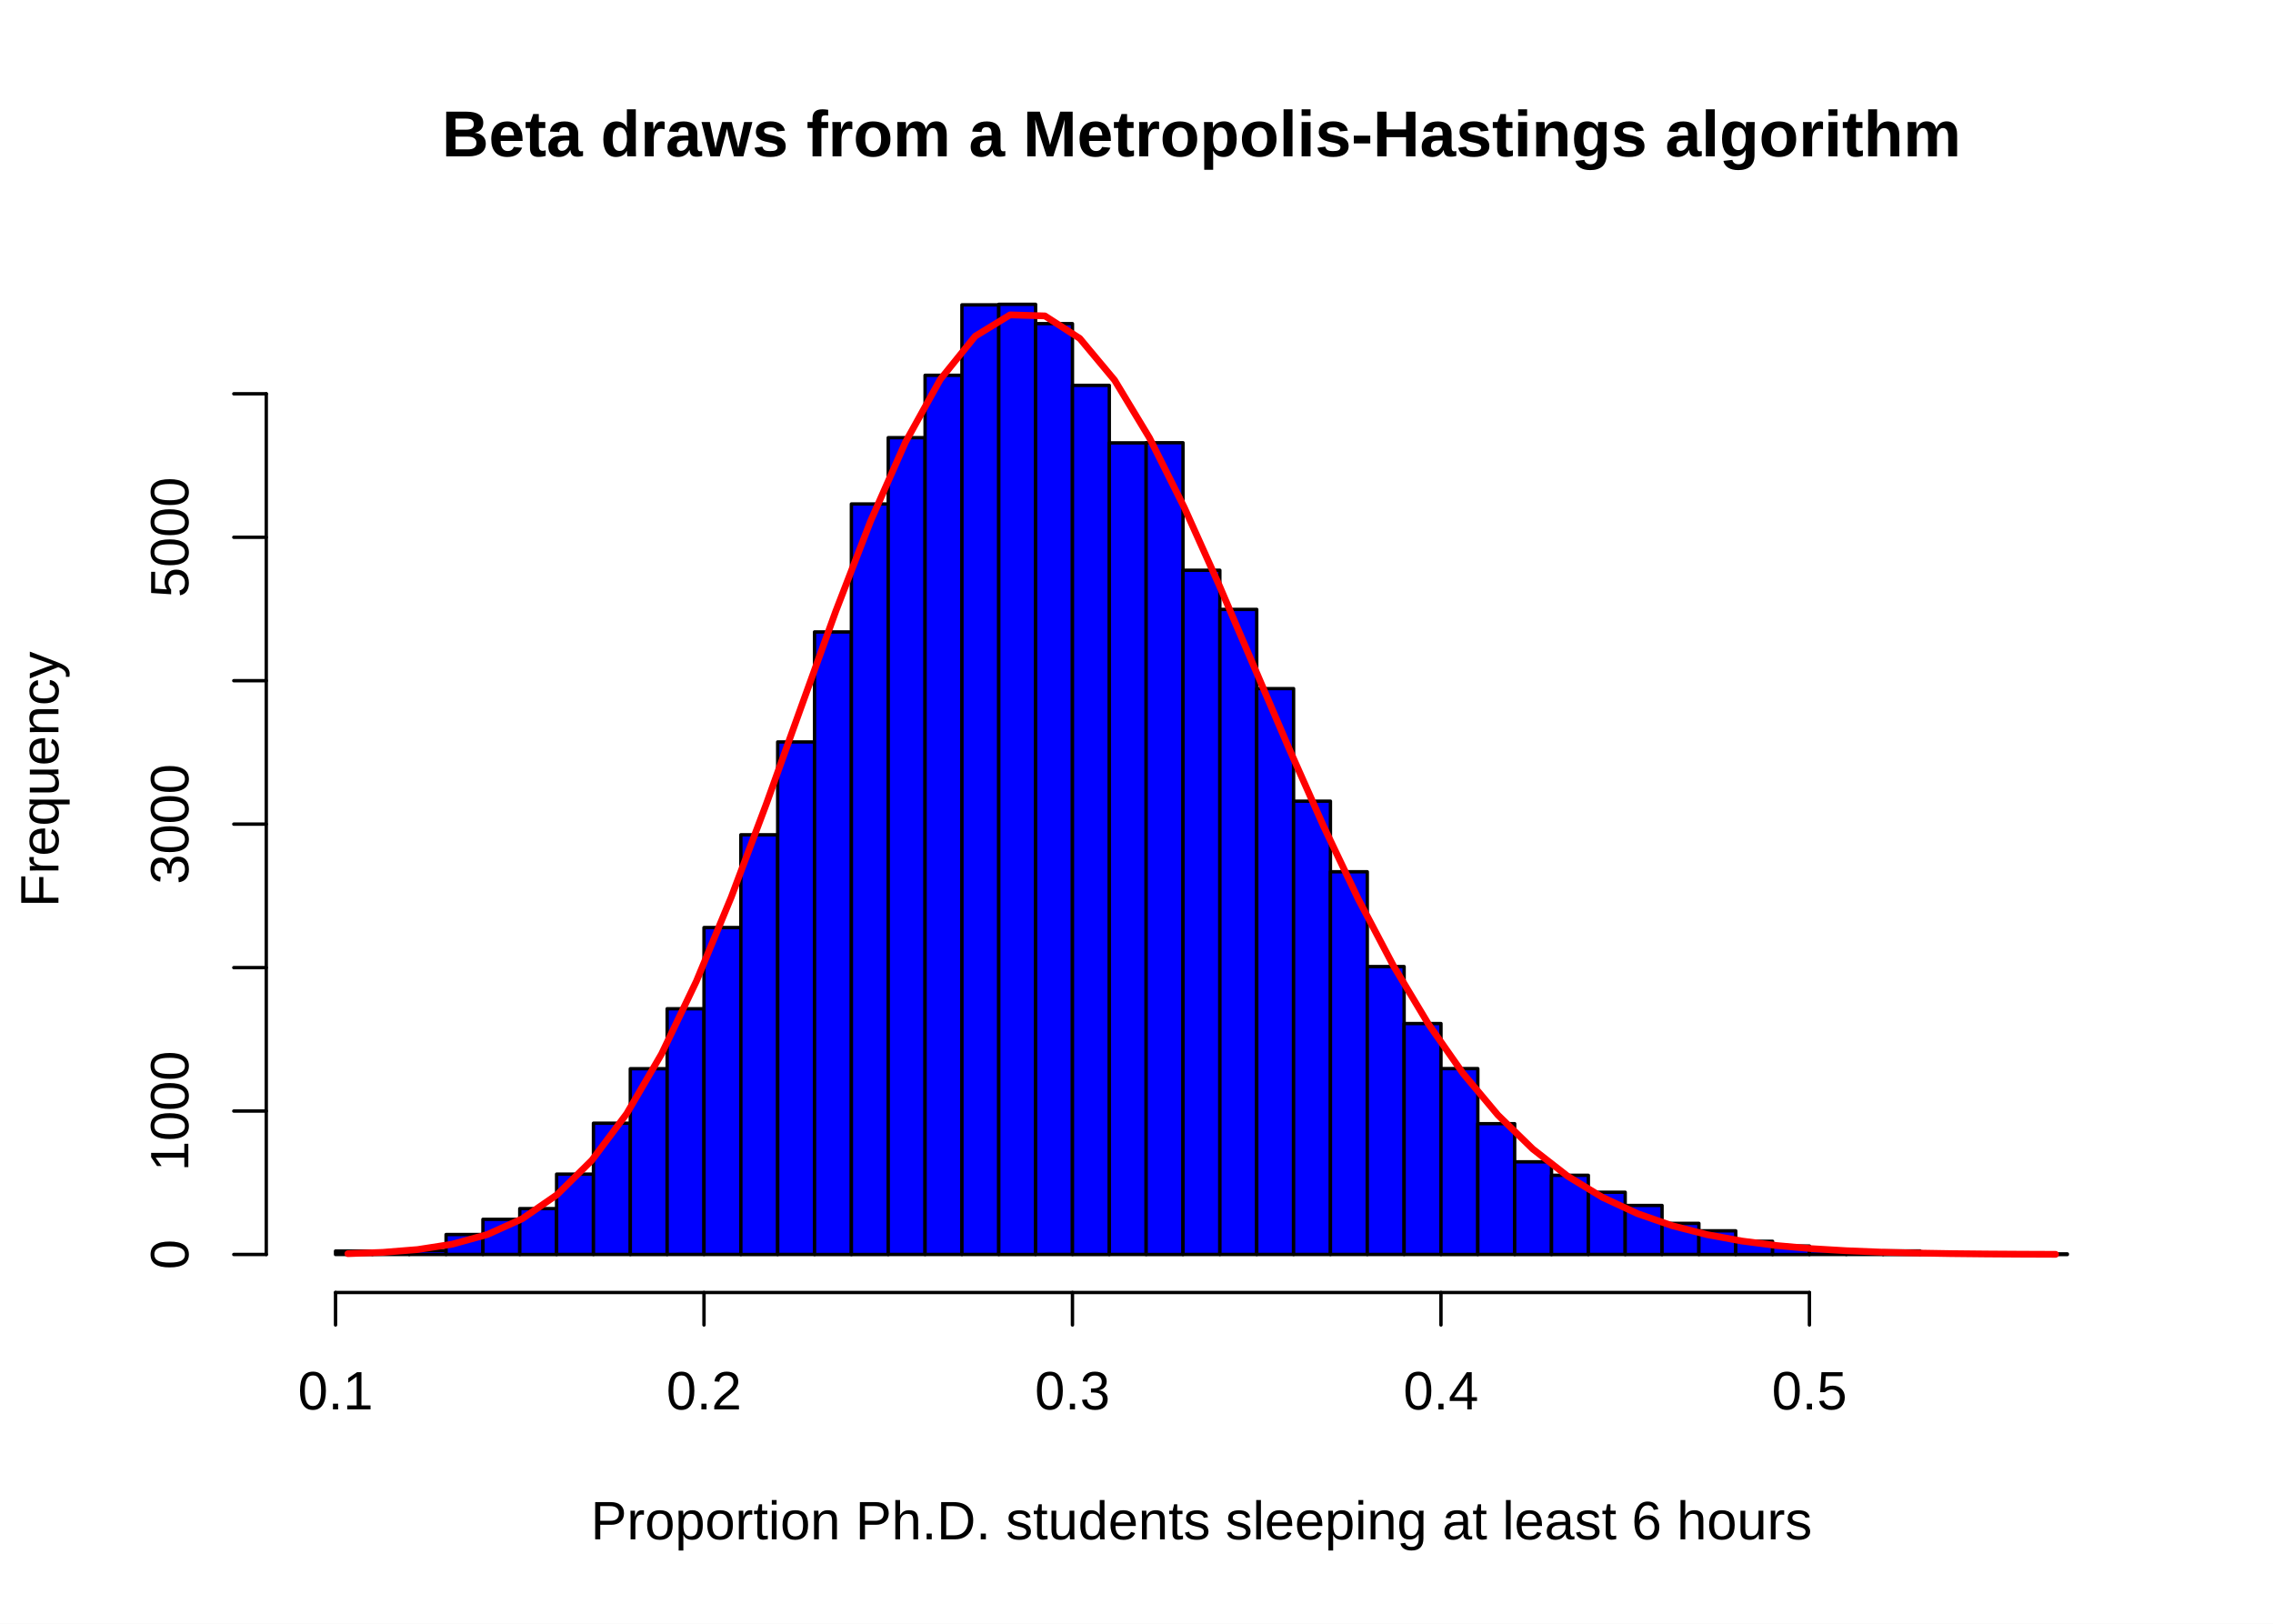
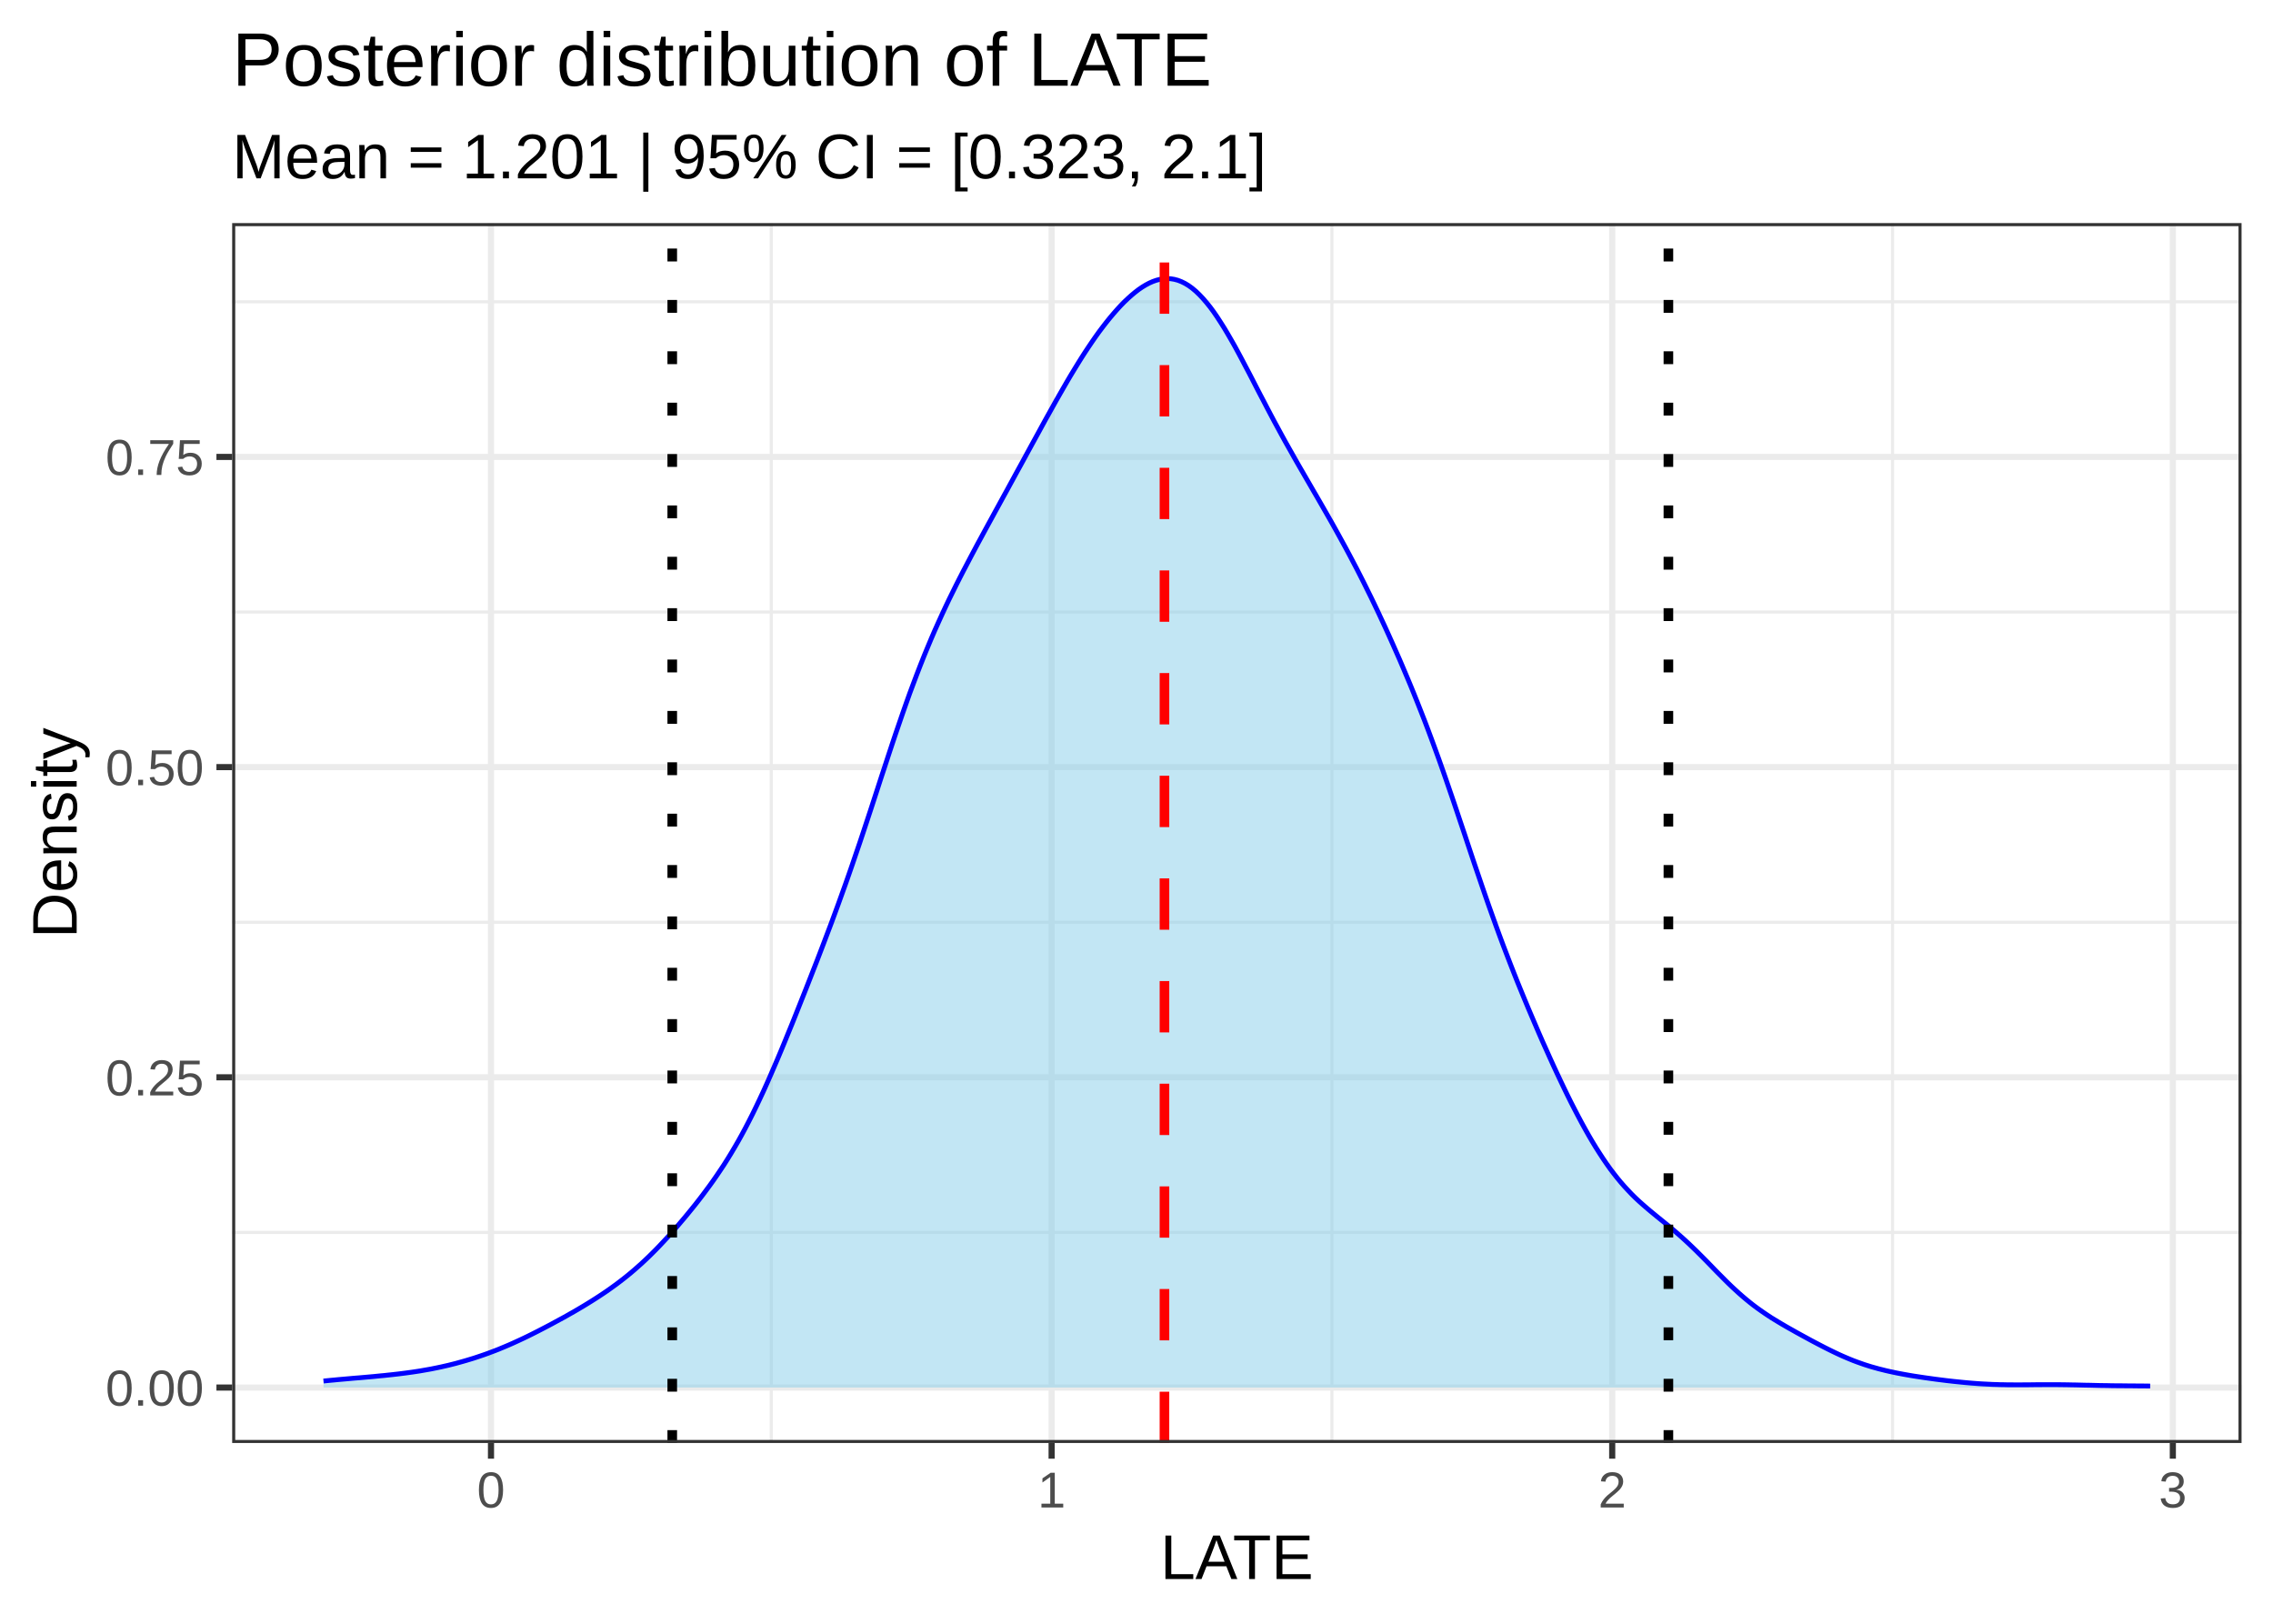
<svg xmlns="http://www.w3.org/2000/svg" class="svglite" width="504.00pt" height="360.00pt" viewBox="0 0 504.00 360.00">
  <defs>
    <style type="text/css">
    .svglite line, .svglite polyline, .svglite polygon, .svglite path, .svglite rect, .svglite circle {
      fill: none;
      stroke: #000000;
      stroke-linecap: round;
      stroke-linejoin: round;
      stroke-miterlimit: 10.00;
    }
    .svglite text {
      white-space: pre;
    }
  </style>
  </defs>
  <rect width="100%" height="100%" style="stroke: none; fill: #FFFFFF;" />
  <defs>
    <clipPath id="cpMC4wMHw1MDQuMDB8MC4wMHwzNjAuMDA=">
      <rect x="0.00" y="0.00" width="504.00" height="360.00" />
    </clipPath>
  </defs>
  <g clip-path="url(#cpMC4wMHw1MDQuMDB8MC4wMHwzNjAuMDA=)">
-     <text x="266.40" y="34.67" text-anchor="middle" style="font-size: 14.40px; font-weight: bold; font-family: &quot;Arial&quot;;" textLength="336.69px" lengthAdjust="spacingAndGlyphs">Beta draws from a Metropolis-Hastings algorithm</text>
-     <text x="266.40" y="341.28" text-anchor="middle" style="font-size: 12.00px; font-family: &quot;Arial&quot;;" textLength="270.86px" lengthAdjust="spacingAndGlyphs">Proportion Ph.D. students sleeping at least 6 hours</text>
-     <text transform="translate(12.96,172.80) rotate(-90)" text-anchor="middle" style="font-size: 12.00px; font-family: &quot;Arial&quot;;" textLength="56.71px" lengthAdjust="spacingAndGlyphs">Frequency</text>
-     <line x1="74.40" y1="286.56" x2="401.21" y2="286.56" style="stroke-width: 0.75;" />
-     <line x1="74.40" y1="286.56" x2="74.40" y2="293.76" style="stroke-width: 0.75;" />
-     <line x1="156.10" y1="286.56" x2="156.10" y2="293.76" style="stroke-width: 0.75;" />
-     <line x1="237.80" y1="286.56" x2="237.80" y2="293.76" style="stroke-width: 0.75;" />
-     <line x1="319.51" y1="286.56" x2="319.51" y2="293.76" style="stroke-width: 0.75;" />
-     <line x1="401.21" y1="286.56" x2="401.21" y2="293.76" style="stroke-width: 0.75;" />
-     <text x="74.40" y="312.48" text-anchor="middle" style="font-size: 12.00px; font-family: &quot;Arial&quot;;" textLength="16.68px" lengthAdjust="spacingAndGlyphs">0.1</text>
-     <text x="156.10" y="312.48" text-anchor="middle" style="font-size: 12.00px; font-family: &quot;Arial&quot;;" textLength="16.68px" lengthAdjust="spacingAndGlyphs">0.2</text>
-     <text x="237.80" y="312.48" text-anchor="middle" style="font-size: 12.00px; font-family: &quot;Arial&quot;;" textLength="16.68px" lengthAdjust="spacingAndGlyphs">0.3</text>
-     <text x="319.51" y="312.48" text-anchor="middle" style="font-size: 12.00px; font-family: &quot;Arial&quot;;" textLength="16.68px" lengthAdjust="spacingAndGlyphs">0.4</text>
-     <text x="401.21" y="312.48" text-anchor="middle" style="font-size: 12.00px; font-family: &quot;Arial&quot;;" textLength="16.68px" lengthAdjust="spacingAndGlyphs">0.5</text>
-     <line x1="59.04" y1="278.13" x2="59.04" y2="87.31" style="stroke-width: 0.75;" />
-     <line x1="59.04" y1="278.13" x2="51.84" y2="278.13" style="stroke-width: 0.75;" />
-     <line x1="59.04" y1="246.33" x2="51.84" y2="246.33" style="stroke-width: 0.75;" />
-     <line x1="59.04" y1="214.53" x2="51.84" y2="214.53" style="stroke-width: 0.75;" />
-     <line x1="59.04" y1="182.72" x2="51.84" y2="182.72" style="stroke-width: 0.75;" />
-     <line x1="59.04" y1="150.92" x2="51.84" y2="150.92" style="stroke-width: 0.75;" />
-     <line x1="59.04" y1="119.12" x2="51.84" y2="119.12" style="stroke-width: 0.75;" />
-     <line x1="59.04" y1="87.31" x2="51.84" y2="87.31" style="stroke-width: 0.75;" />
-     <text transform="translate(41.76,278.13) rotate(-90)" text-anchor="middle" style="font-size: 12.00px; font-family: &quot;Arial&quot;;" textLength="6.67px" lengthAdjust="spacingAndGlyphs">0</text>
-     <text transform="translate(41.76,246.33) rotate(-90)" text-anchor="middle" style="font-size: 12.00px; font-family: &quot;Arial&quot;;" textLength="26.70px" lengthAdjust="spacingAndGlyphs">1000</text>
-     <text transform="translate(41.76,182.72) rotate(-90)" text-anchor="middle" style="font-size: 12.00px; font-family: &quot;Arial&quot;;" textLength="26.70px" lengthAdjust="spacingAndGlyphs">3000</text>
-     <text transform="translate(41.76,119.12) rotate(-90)" text-anchor="middle" style="font-size: 12.00px; font-family: &quot;Arial&quot;;" textLength="26.70px" lengthAdjust="spacingAndGlyphs">5000</text>
+     <rect x="0" y="0.00" width="504.00" height="360.00" style="stroke-width: 1.36; stroke: #FFFFFF; fill: #FFFFFF;" />
  </g>
  <defs>
-     <clipPath id="cpNTkuMDR8NDczLjc2fDU5LjA0fDI4Ni41Ng==">
-       <rect x="59.04" y="59.04" width="414.72" height="227.52" />
+     <clipPath id="cpNTEuNDh8NDk3LjAzfDQ5LjQ2fDMxOS45Mw==">
+       <rect x="51.48" y="49.46" width="445.55" height="270.47" />
    </clipPath>
  </defs>
-   <g clip-path="url(#cpNTkuMDR8NDczLjc2fDU5LjA0fDI4Ni41Ng==)">
-     <rect x="74.40" y="277.37" width="8.17" height="0.76" style="stroke-width: 0.75; fill: #0000FF;" />
-     <rect x="82.57" y="277.97" width="8.17" height="0.16" style="stroke-width: 0.75; fill: #0000FF;" />
-     <rect x="90.74" y="277.24" width="8.17" height="0.89" style="stroke-width: 0.75; fill: #0000FF;" />
-     <rect x="98.91" y="273.71" width="8.17" height="4.42" style="stroke-width: 0.75; fill: #0000FF;" />
-     <rect x="107.08" y="270.34" width="8.17" height="7.79" style="stroke-width: 0.75; fill: #0000FF;" />
-     <rect x="115.25" y="267.96" width="8.17" height="10.18" style="stroke-width: 0.75; fill: #0000FF;" />
-     <rect x="123.42" y="260.32" width="8.17" height="17.81" style="stroke-width: 0.75; fill: #0000FF;" />
-     <rect x="131.59" y="249.03" width="8.17" height="29.10" style="stroke-width: 0.75; fill: #0000FF;" />
-     <rect x="139.76" y="236.95" width="8.17" height="41.19" style="stroke-width: 0.75; fill: #0000FF;" />
-     <rect x="147.93" y="223.65" width="8.17" height="54.48" style="stroke-width: 0.75; fill: #0000FF;" />
-     <rect x="156.10" y="205.65" width="8.17" height="72.48" style="stroke-width: 0.75; fill: #0000FF;" />
-     <rect x="164.27" y="185.08" width="8.17" height="93.06" style="stroke-width: 0.75; fill: #0000FF;" />
-     <rect x="172.44" y="164.50" width="8.17" height="113.63" style="stroke-width: 0.75; fill: #0000FF;" />
-     <rect x="180.61" y="140.11" width="8.17" height="138.03" style="stroke-width: 0.75; fill: #0000FF;" />
-     <rect x="188.78" y="111.74" width="8.17" height="166.40" style="stroke-width: 0.75; fill: #0000FF;" />
-     <rect x="196.95" y="97.04" width="8.17" height="181.09" style="stroke-width: 0.75; fill: #0000FF;" />
-     <rect x="205.12" y="83.21" width="8.17" height="194.92" style="stroke-width: 0.75; fill: #0000FF;" />
-     <rect x="213.29" y="67.59" width="8.17" height="210.54" style="stroke-width: 0.75; fill: #0000FF;" />
-     <rect x="221.46" y="67.47" width="8.17" height="210.67" style="stroke-width: 0.75; fill: #0000FF;" />
-     <rect x="229.63" y="71.76" width="8.17" height="206.37" style="stroke-width: 0.75; fill: #0000FF;" />
-     <rect x="237.80" y="85.44" width="8.17" height="192.70" style="stroke-width: 0.75; fill: #0000FF;" />
-     <rect x="245.97" y="98.19" width="8.17" height="179.94" style="stroke-width: 0.75; fill: #0000FF;" />
-     <rect x="254.14" y="98.16" width="8.17" height="179.98" style="stroke-width: 0.75; fill: #0000FF;" />
-     <rect x="262.31" y="126.43" width="8.17" height="151.70" style="stroke-width: 0.75; fill: #0000FF;" />
-     <rect x="270.49" y="135.11" width="8.17" height="143.02" style="stroke-width: 0.75; fill: #0000FF;" />
-     <rect x="278.66" y="152.67" width="8.17" height="125.46" style="stroke-width: 0.75; fill: #0000FF;" />
-     <rect x="286.83" y="177.63" width="8.17" height="100.50" style="stroke-width: 0.75; fill: #0000FF;" />
-     <rect x="295.00" y="193.28" width="8.17" height="84.85" style="stroke-width: 0.75; fill: #0000FF;" />
-     <rect x="303.17" y="214.30" width="8.17" height="63.83" style="stroke-width: 0.75; fill: #0000FF;" />
-     <rect x="311.34" y="226.93" width="8.17" height="51.20" style="stroke-width: 0.75; fill: #0000FF;" />
-     <rect x="319.51" y="236.92" width="8.17" height="41.22" style="stroke-width: 0.75; fill: #0000FF;" />
-     <rect x="327.68" y="249.13" width="8.17" height="29.00" style="stroke-width: 0.75; fill: #0000FF;" />
-     <rect x="335.85" y="257.59" width="8.17" height="20.55" style="stroke-width: 0.75; fill: #0000FF;" />
-     <rect x="344.02" y="260.58" width="8.17" height="17.56" style="stroke-width: 0.75; fill: #0000FF;" />
-     <rect x="352.19" y="264.33" width="8.17" height="13.80" style="stroke-width: 0.75; fill: #0000FF;" />
-     <rect x="360.36" y="267.26" width="8.17" height="10.88" style="stroke-width: 0.75; fill: #0000FF;" />
-     <rect x="368.53" y="271.23" width="8.17" height="6.90" style="stroke-width: 0.75; fill: #0000FF;" />
-     <rect x="376.70" y="272.89" width="8.17" height="5.25" style="stroke-width: 0.75; fill: #0000FF;" />
-     <rect x="384.87" y="275.21" width="8.17" height="2.93" style="stroke-width: 0.75; fill: #0000FF;" />
-     <rect x="393.04" y="276.26" width="8.17" height="1.88" style="stroke-width: 0.75; fill: #0000FF;" />
-     <rect x="401.21" y="277.27" width="8.17" height="0.86" style="stroke-width: 0.75; fill: #0000FF;" />
-     <rect x="409.38" y="277.53" width="8.17" height="0.60" style="stroke-width: 0.75; fill: #0000FF;" />
-     <rect x="417.55" y="277.34" width="8.17" height="0.80" style="stroke-width: 0.75; fill: #0000FF;" />
-     <rect x="425.72" y="277.78" width="8.17" height="0.35" style="stroke-width: 0.75; fill: #0000FF;" />
-     <rect x="433.89" y="277.78" width="8.17" height="0.35" style="stroke-width: 0.75; fill: #0000FF;" />
-     <rect x="442.06" y="277.97" width="8.17" height="0.16" style="stroke-width: 0.75; fill: #0000FF;" />
-     <rect x="450.23" y="278.01" width="8.17" height="0.13" style="stroke-width: 0.75; fill: #0000FF;" />
-     <polyline points="77.14,277.95 84.87,277.66 92.59,277.04 100.32,275.84 108.05,273.71 115.78,270.22 123.50,264.89 131.23,257.25 138.96,246.91 146.69,233.67 154.41,217.55 162.14,198.91 169.87,178.38 177.60,156.87 185.32,135.51 193.05,115.50 200.78,98.02 208.51,84.10 216.23,74.54 223.96,69.81 231.69,70.04 239.42,75.03 247.14,84.28 254.87,97.07 262.60,112.53 270.33,129.74 278.05,147.78 285.78,165.85 293.51,183.25 301.24,199.46 308.96,214.11 316.69,226.98 324.42,238.01 332.15,247.23 339.87,254.75 347.60,260.77 355.33,265.47 363.06,269.06 370.78,271.75 378.51,273.73 386.24,275.15 393.97,276.15 401.69,276.84 409.42,277.30 417.15,277.61 424.88,277.81 432.60,277.94 440.33,278.02 448.06,278.07 455.79,278.10 " style="stroke-width: 1.50; stroke: #FF0000;" />
+   <g clip-path="url(#cpNTEuNDh8NDk3LjAzfDQ5LjQ2fDMxOS45Mw==)">
+     <rect x="51.48" y="49.46" width="445.55" height="270.47" style="stroke-width: 1.36; stroke: none; fill: #FFFFFF;" />
+     <polyline points="51.48,273.24 497.03,273.24 " style="stroke-width: 0.68; stroke: #EBEBEB; stroke-linecap: butt;" />
+     <polyline points="51.48,204.47 497.03,204.47 " style="stroke-width: 0.68; stroke: #EBEBEB; stroke-linecap: butt;" />
+     <polyline points="51.48,135.69 497.03,135.69 " style="stroke-width: 0.68; stroke: #EBEBEB; stroke-linecap: butt;" />
+     <polyline points="51.48,66.91 497.03,66.91 " style="stroke-width: 0.68; stroke: #EBEBEB; stroke-linecap: butt;" />
+     <polyline points="171.02,319.93 171.02,49.46 " style="stroke-width: 0.68; stroke: #EBEBEB; stroke-linecap: butt;" />
+     <polyline points="295.33,319.93 295.33,49.46 " style="stroke-width: 0.68; stroke: #EBEBEB; stroke-linecap: butt;" />
+     <polyline points="419.64,319.93 419.64,49.46 " style="stroke-width: 0.68; stroke: #EBEBEB; stroke-linecap: butt;" />
+     <polyline points="51.48,307.63 497.03,307.63 " style="stroke-width: 1.36; stroke: #EBEBEB; stroke-linecap: butt;" />
+     <polyline points="51.48,238.85 497.03,238.85 " style="stroke-width: 1.36; stroke: #EBEBEB; stroke-linecap: butt;" />
+     <polyline points="51.48,170.08 497.03,170.08 " style="stroke-width: 1.36; stroke: #EBEBEB; stroke-linecap: butt;" />
+     <polyline points="51.48,101.30 497.03,101.30 " style="stroke-width: 1.36; stroke: #EBEBEB; stroke-linecap: butt;" />
+     <polyline points="108.87,319.93 108.87,49.46 " style="stroke-width: 1.36; stroke: #EBEBEB; stroke-linecap: butt;" />
+     <polyline points="233.18,319.93 233.18,49.46 " style="stroke-width: 1.36; stroke: #EBEBEB; stroke-linecap: butt;" />
+     <polyline points="357.48,319.93 357.48,49.46 " style="stroke-width: 1.36; stroke: #EBEBEB; stroke-linecap: butt;" />
+     <polyline points="481.79,319.93 481.79,49.46 " style="stroke-width: 1.36; stroke: #EBEBEB; stroke-linecap: butt;" />
+     <polygon points="71.73,306.19 72.52,306.11 73.31,306.03 74.11,305.96 74.90,305.88 75.69,305.81 76.49,305.74 77.28,305.67 78.07,305.60 78.86,305.53 79.66,305.47 80.45,305.40 81.24,305.33 82.03,305.26 82.83,305.19 83.62,305.11 84.41,305.03 85.20,304.96 86.00,304.87 86.79,304.79 87.58,304.70 88.38,304.61 89.17,304.51 89.96,304.41 90.75,304.30 91.55,304.19 92.34,304.07 93.13,303.95 93.92,303.81 94.72,303.67 95.51,303.53 96.30,303.37 97.09,303.21 97.89,303.04 98.68,302.86 99.47,302.68 100.26,302.48 101.06,302.28 101.85,302.06 102.64,301.84 103.44,301.61 104.23,301.37 105.02,301.13 105.81,300.87 106.61,300.60 107.40,300.33 108.19,300.05 108.98,299.75 109.78,299.45 110.57,299.14 111.36,298.81 112.15,298.48 112.95,298.14 113.74,297.79 114.53,297.43 115.33,297.06 116.12,296.69 116.91,296.31 117.70,295.92 118.50,295.52 119.29,295.12 120.08,294.71 120.87,294.30 121.67,293.88 122.46,293.46 123.25,293.03 124.04,292.60 124.84,292.17 125.63,291.73 126.42,291.28 127.22,290.83 128.01,290.37 128.80,289.90 129.59,289.43 130.39,288.94 131.18,288.45 131.97,287.95 132.76,287.44 133.56,286.91 134.35,286.38 135.14,285.83 135.93,285.26 136.73,284.68 137.52,284.08 138.31,283.47 139.10,282.84 139.90,282.18 140.69,281.51 141.48,280.81 142.28,280.10 143.07,279.36 143.86,278.61 144.65,277.83 145.45,277.03 146.24,276.21 147.03,275.37 147.82,274.52 148.62,273.65 149.41,272.76 150.20,271.85 150.99,270.92 151.79,269.98 152.58,269.02 153.37,268.05 154.17,267.06 154.96,266.05 155.75,265.02 156.54,263.96 157.34,262.88 158.13,261.78 158.92,260.64 159.71,259.47 160.51,258.27 161.30,257.02 162.09,255.73 162.88,254.40 163.68,253.02 164.47,251.60 165.26,250.13 166.05,248.61 166.85,247.03 167.64,245.41 168.43,243.75 169.23,242.04 170.02,240.29 170.81,238.50 171.60,236.67 172.40,234.81 173.19,232.93 173.98,231.02 174.77,229.08 175.57,227.13 176.36,225.16 177.15,223.17 177.94,221.18 178.74,219.17 179.53,217.15 180.32,215.13 181.12,213.09 181.91,211.03 182.70,208.96 183.49,206.87 184.29,204.76 185.08,202.62 185.87,200.47 186.66,198.27 187.46,196.05 188.25,193.80 189.04,191.52 189.83,189.20 190.63,186.86 191.42,184.49 192.21,182.10 193.01,179.68 193.80,177.26 194.59,174.83 195.38,172.39 196.18,169.97 196.97,167.55 197.76,165.16 198.55,162.80 199.35,160.47 200.14,158.17 200.93,155.92 201.72,153.71 202.52,151.57 203.31,149.47 204.10,147.43 204.89,145.44 205.69,143.50 206.48,141.61 207.27,139.78 208.07,138.00 208.86,136.26 209.65,134.56 210.44,132.90 211.24,131.28 212.03,129.68 212.82,128.12 213.61,126.58 214.41,125.06 215.20,123.55 215.99,122.06 216.78,120.58 217.58,119.11 218.37,117.65 219.16,116.20 219.96,114.74 220.75,113.29 221.54,111.85 222.33,110.40 223.13,108.95 223.92,107.50 224.71,106.05 225.50,104.60 226.30,103.15 227.09,101.70 227.88,100.25 228.67,98.80 229.47,97.34 230.26,95.90 231.05,94.45 231.84,93.01 232.64,91.58 233.43,90.16 234.22,88.75 235.02,87.35 235.81,85.97 236.60,84.60 237.39,83.26 238.19,81.94 238.98,80.65 239.77,79.38 240.56,78.15 241.36,76.94 242.15,75.77 242.94,74.63 243.73,73.53 244.53,72.47 245.32,71.45 246.11,70.47 246.91,69.52 247.70,68.62 248.49,67.76 249.28,66.95 250.08,66.19 250.87,65.48 251.66,64.82 252.45,64.21 253.25,63.66 254.04,63.18 254.83,62.76 255.62,62.41 256.42,62.13 257.21,61.93 258.00,61.80 258.80,61.75 259.59,61.80 260.38,61.93 261.17,62.14 261.97,62.45 262.76,62.84 263.55,63.32 264.34,63.89 265.14,64.56 265.93,65.32 266.72,66.15 267.51,67.07 268.31,68.06 269.10,69.13 269.89,70.28 270.68,71.50 271.48,72.77 272.27,74.10 273.06,75.47 273.86,76.88 274.65,78.34 275.44,79.82 276.23,81.33 277.03,82.84 277.82,84.37 278.61,85.91 279.40,87.44 280.20,88.96 280.99,90.48 281.78,91.98 282.57,93.47 283.37,94.94 284.16,96.40 284.95,97.84 285.75,99.26 286.54,100.66 287.33,102.06 288.12,103.44 288.92,104.82 289.71,106.19 290.50,107.55 291.29,108.92 292.09,110.29 292.88,111.66 293.67,113.04 294.46,114.42 295.26,115.82 296.05,117.23 296.84,118.66 297.63,120.10 298.43,121.56 299.22,123.04 300.01,124.54 300.81,126.06 301.60,127.61 302.39,129.17 303.18,130.77 303.98,132.38 304.77,134.02 305.56,135.68 306.35,137.37 307.15,139.09 307.94,140.83 308.73,142.59 309.52,144.38 310.32,146.19 311.11,148.04 311.90,149.91 312.70,151.81 313.49,153.75 314.28,155.72 315.07,157.72 315.87,159.76 316.66,161.84 317.45,163.96 318.24,166.11 319.04,168.31 319.83,170.54 320.62,172.80 321.41,175.10 322.21,177.43 323.00,179.77 323.79,182.13 324.59,184.50 325.38,186.88 326.17,189.25 326.96,191.61 327.76,193.95 328.55,196.27 329.34,198.57 330.13,200.84 330.93,203.08 331.72,205.28 332.51,207.44 333.30,209.56 334.10,211.65 334.89,213.70 335.68,215.72 336.47,217.71 337.27,219.67 338.06,221.59 338.85,223.49 339.65,225.37 340.44,227.22 341.23,229.06 342.02,230.87 342.82,232.65 343.61,234.41 344.40,236.15 345.19,237.86 345.99,239.55 346.78,241.21 347.57,242.84 348.36,244.43 349.16,245.99 349.95,247.51 350.74,248.99 351.54,250.44 352.33,251.84 353.12,253.19 353.91,254.49 354.71,255.74 355.50,256.95 356.29,258.10 357.08,259.21 357.88,260.26 358.67,261.26 359.46,262.21 360.25,263.11 361.05,263.97 361.84,264.80 362.63,265.58 363.42,266.32 364.22,267.03 365.01,267.72 365.80,268.39 366.60,269.05 367.39,269.70 368.18,270.34 368.97,270.98 369.77,271.63 370.56,272.28 371.35,272.95 372.14,273.64 372.94,274.34 373.73,275.06 374.52,275.79 375.31,276.55 376.11,277.32 376.90,278.11 377.69,278.90 378.49,279.71 379.28,280.52 380.07,281.34 380.86,282.15 381.66,282.95 382.45,283.75 383.24,284.53 384.03,285.29 384.83,286.03 385.62,286.75 386.41,287.44 387.20,288.11 388.00,288.76 388.79,289.38 389.58,289.97 390.38,290.54 391.17,291.09 391.96,291.62 392.75,292.14 393.55,292.63 394.34,293.11 395.13,293.58 395.92,294.04 396.72,294.50 397.51,294.94 398.30,295.39 399.09,295.82 399.89,296.26 400.68,296.69 401.47,297.12 402.26,297.54 403.06,297.96 403.85,298.37 404.64,298.78 405.44,299.18 406.23,299.57 407.02,299.95 407.81,300.32 408.61,300.68 409.40,301.02 410.19,301.35 410.98,301.67 411.78,301.97 412.57,302.25 413.36,302.53 414.15,302.78 414.95,303.03 415.74,303.25 416.53,303.47 417.33,303.67 418.12,303.87 418.91,304.05 419.70,304.22 420.50,304.39 421.29,304.54 422.08,304.69 422.87,304.83 423.67,304.97 424.46,305.10 425.25,305.22 426.04,305.34 426.84,305.46 427.63,305.57 428.42,305.68 429.21,305.79 430.01,305.89 430.80,305.99 431.59,306.09 432.39,306.18 433.18,306.27 433.97,306.35 434.76,306.43 435.56,306.51 436.35,306.58 437.14,306.65 437.93,306.71 438.73,306.77 439.52,306.82 440.31,306.86 441.10,306.90 441.90,306.94 442.69,306.96 443.48,306.99 444.28,307.00 445.07,307.02 445.86,307.02 446.65,307.03 447.45,307.03 448.24,307.03 449.03,307.02 449.82,307.02 450.62,307.01 451.41,307.00 452.20,307.00 452.99,306.99 453.79,306.99 454.58,306.99 455.37,306.99 456.17,306.99 456.96,307.00 457.75,307.01 458.54,307.02 459.34,307.04 460.13,307.05 460.92,307.07 461.71,307.09 462.51,307.11 463.30,307.12 464.09,307.14 464.88,307.16 465.68,307.18 466.47,307.19 467.26,307.20 468.05,307.22 468.85,307.23 469.64,307.24 470.43,307.24 471.23,307.25 472.02,307.26 472.81,307.26 473.60,307.27 474.40,307.28 475.19,307.28 475.98,307.29 476.77,307.30 476.77,307.63 475.98,307.63 475.19,307.63 474.40,307.63 473.60,307.63 472.81,307.63 472.02,307.63 471.23,307.63 470.43,307.63 469.64,307.63 468.85,307.63 468.05,307.63 467.26,307.63 466.47,307.63 465.68,307.63 464.88,307.63 464.09,307.63 463.30,307.63 462.51,307.63 461.71,307.63 460.92,307.63 460.13,307.63 459.34,307.63 458.54,307.63 457.75,307.63 456.96,307.63 456.17,307.63 455.37,307.63 454.58,307.63 453.79,307.63 452.99,307.63 452.20,307.63 451.41,307.63 450.62,307.63 449.82,307.63 449.03,307.63 448.24,307.63 447.45,307.63 446.65,307.63 445.86,307.63 445.07,307.63 444.28,307.63 443.48,307.63 442.69,307.63 441.90,307.63 441.10,307.63 440.31,307.63 439.52,307.63 438.73,307.63 437.93,307.63 437.14,307.63 436.35,307.63 435.56,307.63 434.76,307.63 433.97,307.63 433.18,307.63 432.39,307.63 431.59,307.63 430.80,307.63 430.01,307.63 429.21,307.63 428.42,307.63 427.63,307.63 426.84,307.63 426.04,307.63 425.25,307.63 424.46,307.63 423.67,307.63 422.87,307.63 422.08,307.63 421.29,307.63 420.50,307.63 419.70,307.63 418.91,307.63 418.12,307.63 417.33,307.63 416.53,307.63 415.74,307.63 414.95,307.63 414.15,307.63 413.36,307.63 412.57,307.63 411.78,307.63 410.98,307.63 410.19,307.63 409.40,307.63 408.61,307.63 407.81,307.63 407.02,307.63 406.23,307.63 405.44,307.63 404.64,307.63 403.85,307.63 403.06,307.63 402.26,307.63 401.47,307.63 400.68,307.63 399.89,307.63 399.09,307.63 398.30,307.63 397.51,307.63 396.72,307.63 395.92,307.63 395.13,307.63 394.34,307.63 393.55,307.63 392.75,307.63 391.96,307.63 391.17,307.63 390.38,307.63 389.58,307.63 388.79,307.63 388.00,307.63 387.20,307.63 386.41,307.63 385.62,307.63 384.83,307.63 384.03,307.63 383.24,307.63 382.45,307.63 381.66,307.63 380.86,307.63 380.07,307.63 379.28,307.63 378.49,307.63 377.69,307.63 376.90,307.63 376.11,307.63 375.31,307.63 374.52,307.63 373.73,307.63 372.94,307.63 372.14,307.63 371.35,307.63 370.56,307.63 369.77,307.63 368.97,307.63 368.18,307.63 367.39,307.63 366.60,307.63 365.80,307.63 365.01,307.63 364.22,307.63 363.42,307.63 362.63,307.63 361.84,307.63 361.05,307.63 360.25,307.63 359.46,307.63 358.67,307.63 357.88,307.63 357.08,307.63 356.29,307.63 355.50,307.63 354.71,307.63 353.91,307.63 353.12,307.63 352.33,307.63 351.54,307.63 350.74,307.63 349.95,307.63 349.16,307.63 348.36,307.63 347.57,307.63 346.78,307.63 345.99,307.63 345.19,307.63 344.40,307.63 343.61,307.63 342.82,307.63 342.02,307.63 341.23,307.63 340.44,307.63 339.65,307.63 338.85,307.63 338.06,307.63 337.27,307.63 336.47,307.63 335.68,307.63 334.89,307.63 334.10,307.63 333.30,307.63 332.51,307.63 331.72,307.63 330.93,307.63 330.13,307.63 329.34,307.63 328.55,307.63 327.76,307.63 326.96,307.63 326.17,307.63 325.38,307.63 324.59,307.63 323.79,307.63 323.00,307.63 322.21,307.63 321.41,307.63 320.62,307.63 319.83,307.63 319.04,307.63 318.24,307.63 317.45,307.63 316.66,307.63 315.87,307.63 315.07,307.63 314.28,307.63 313.49,307.63 312.70,307.63 311.90,307.63 311.11,307.63 310.32,307.63 309.52,307.63 308.73,307.63 307.94,307.63 307.15,307.63 306.35,307.63 305.56,307.63 304.77,307.63 303.98,307.63 303.18,307.63 302.39,307.63 301.60,307.63 300.81,307.63 300.01,307.63 299.22,307.63 298.43,307.63 297.63,307.63 296.84,307.63 296.05,307.63 295.26,307.63 294.46,307.63 293.67,307.63 292.88,307.63 292.09,307.63 291.29,307.63 290.50,307.63 289.71,307.63 288.92,307.63 288.12,307.63 287.33,307.63 286.54,307.63 285.75,307.63 284.95,307.63 284.16,307.63 283.37,307.63 282.57,307.63 281.78,307.63 280.99,307.63 280.20,307.63 279.40,307.63 278.61,307.63 277.82,307.63 277.03,307.63 276.23,307.63 275.44,307.63 274.65,307.63 273.86,307.63 273.06,307.63 272.27,307.63 271.48,307.63 270.68,307.63 269.89,307.63 269.10,307.63 268.31,307.63 267.51,307.63 266.72,307.63 265.93,307.63 265.14,307.63 264.34,307.63 263.55,307.63 262.76,307.63 261.97,307.63 261.17,307.63 260.38,307.63 259.59,307.63 258.80,307.63 258.00,307.63 257.21,307.63 256.42,307.63 255.62,307.63 254.83,307.63 254.04,307.63 253.25,307.63 252.45,307.63 251.66,307.63 250.87,307.63 250.08,307.63 249.28,307.63 248.49,307.63 247.70,307.63 246.91,307.63 246.11,307.63 245.32,307.63 244.53,307.63 243.73,307.63 242.94,307.63 242.15,307.63 241.36,307.63 240.56,307.63 239.77,307.63 238.98,307.63 238.19,307.63 237.39,307.63 236.60,307.63 235.81,307.63 235.02,307.63 234.22,307.63 233.43,307.63 232.64,307.63 231.84,307.63 231.05,307.63 230.26,307.63 229.47,307.63 228.67,307.63 227.88,307.63 227.09,307.63 226.30,307.63 225.50,307.63 224.71,307.63 223.92,307.63 223.13,307.63 222.33,307.63 221.54,307.63 220.75,307.63 219.96,307.63 219.16,307.63 218.37,307.63 217.58,307.63 216.78,307.63 215.99,307.63 215.20,307.63 214.41,307.63 213.61,307.63 212.82,307.63 212.03,307.63 211.24,307.63 210.44,307.63 209.65,307.63 208.86,307.63 208.07,307.63 207.27,307.63 206.48,307.63 205.69,307.63 204.89,307.63 204.10,307.63 203.31,307.63 202.52,307.63 201.72,307.63 200.93,307.63 200.14,307.63 199.35,307.63 198.55,307.63 197.76,307.63 196.97,307.63 196.18,307.63 195.38,307.63 194.59,307.63 193.80,307.63 193.01,307.63 192.21,307.63 191.42,307.63 190.63,307.63 189.83,307.63 189.04,307.63 188.25,307.63 187.46,307.63 186.66,307.63 185.87,307.63 185.08,307.63 184.29,307.63 183.49,307.63 182.70,307.63 181.91,307.63 181.12,307.63 180.32,307.63 179.53,307.63 178.74,307.63 177.94,307.63 177.15,307.63 176.36,307.63 175.57,307.63 174.77,307.63 173.98,307.63 173.19,307.63 172.40,307.63 171.60,307.63 170.81,307.63 170.02,307.63 169.23,307.63 168.43,307.63 167.64,307.63 166.85,307.63 166.05,307.63 165.26,307.63 164.47,307.63 163.68,307.63 162.88,307.63 162.09,307.63 161.30,307.63 160.51,307.63 159.71,307.63 158.92,307.63 158.13,307.63 157.34,307.63 156.54,307.63 155.75,307.63 154.96,307.63 154.17,307.63 153.37,307.63 152.58,307.63 151.79,307.63 150.99,307.63 150.20,307.63 149.41,307.63 148.62,307.63 147.82,307.63 147.03,307.63 146.24,307.63 145.45,307.63 144.65,307.63 143.86,307.63 143.07,307.63 142.28,307.63 141.48,307.63 140.69,307.63 139.90,307.63 139.10,307.63 138.31,307.63 137.52,307.63 136.73,307.63 135.93,307.63 135.14,307.63 134.35,307.63 133.56,307.63 132.76,307.63 131.97,307.63 131.18,307.63 130.39,307.63 129.59,307.63 128.80,307.63 128.01,307.63 127.22,307.63 126.42,307.63 125.63,307.63 124.84,307.63 124.04,307.63 123.25,307.63 122.46,307.63 121.67,307.63 120.87,307.63 120.08,307.63 119.29,307.63 118.50,307.63 117.70,307.63 116.91,307.63 116.12,307.63 115.33,307.63 114.53,307.63 113.74,307.63 112.95,307.63 112.15,307.63 111.36,307.63 110.57,307.63 109.78,307.63 108.98,307.63 108.19,307.63 107.40,307.63 106.61,307.63 105.81,307.63 105.02,307.63 104.23,307.63 103.44,307.63 102.64,307.63 101.85,307.63 101.06,307.63 100.26,307.63 99.47,307.63 98.68,307.63 97.89,307.63 97.09,307.63 96.30,307.63 95.51,307.63 94.72,307.63 93.92,307.63 93.13,307.63 92.34,307.63 91.55,307.63 90.75,307.63 89.96,307.63 89.17,307.63 88.38,307.63 87.58,307.63 86.79,307.63 86.00,307.63 85.20,307.63 84.41,307.63 83.62,307.63 82.83,307.63 82.03,307.63 81.24,307.63 80.45,307.63 79.66,307.63 78.86,307.63 78.07,307.63 77.28,307.63 76.49,307.63 75.69,307.63 74.90,307.63 74.11,307.63 73.31,307.63 72.52,307.63 71.73,307.63 " style="stroke-width: 0.00; stroke: none; stroke-linecap: butt; fill: #87CEEB; fill-opacity: 0.50;" />
+     <polyline points="71.73,306.19 72.52,306.11 73.31,306.03 74.11,305.96 74.90,305.88 75.69,305.81 76.49,305.74 77.28,305.67 78.07,305.60 78.86,305.53 79.66,305.47 80.45,305.40 81.24,305.33 82.03,305.26 82.83,305.19 83.62,305.11 84.41,305.03 85.20,304.96 86.00,304.87 86.79,304.79 87.58,304.70 88.38,304.61 89.17,304.51 89.96,304.41 90.75,304.30 91.55,304.19 92.34,304.07 93.13,303.95 93.92,303.81 94.72,303.67 95.51,303.53 96.30,303.37 97.09,303.21 97.89,303.04 98.68,302.86 99.47,302.68 100.26,302.48 101.06,302.28 101.85,302.06 102.64,301.84 103.44,301.61 104.23,301.37 105.02,301.13 105.81,300.87 106.61,300.60 107.40,300.33 108.19,300.05 108.98,299.75 109.78,299.45 110.57,299.14 111.36,298.81 112.15,298.48 112.95,298.14 113.74,297.79 114.53,297.43 115.33,297.06 116.12,296.69 116.91,296.31 117.70,295.92 118.50,295.52 119.29,295.12 120.08,294.71 120.87,294.30 121.67,293.88 122.46,293.46 123.25,293.03 124.04,292.60 124.84,292.17 125.63,291.73 126.42,291.28 127.22,290.83 128.01,290.37 128.80,289.90 129.59,289.43 130.39,288.94 131.18,288.45 131.97,287.95 132.76,287.44 133.56,286.91 134.35,286.38 135.14,285.83 135.93,285.26 136.73,284.68 137.52,284.08 138.31,283.47 139.10,282.84 139.90,282.18 140.69,281.51 141.48,280.81 142.28,280.10 143.07,279.36 143.86,278.61 144.65,277.83 145.45,277.03 146.24,276.21 147.03,275.37 147.82,274.52 148.62,273.65 149.41,272.76 150.20,271.85 150.99,270.92 151.79,269.98 152.58,269.02 153.37,268.05 154.17,267.06 154.96,266.05 155.75,265.02 156.54,263.96 157.34,262.88 158.13,261.78 158.92,260.64 159.71,259.47 160.51,258.27 161.30,257.02 162.09,255.73 162.88,254.40 163.68,253.02 164.47,251.60 165.26,250.13 166.05,248.61 166.85,247.03 167.64,245.41 168.43,243.75 169.23,242.04 170.02,240.29 170.81,238.50 171.60,236.67 172.40,234.81 173.19,232.93 173.98,231.02 174.77,229.08 175.57,227.13 176.36,225.16 177.15,223.17 177.94,221.18 178.74,219.17 179.53,217.15 180.32,215.13 181.12,213.09 181.91,211.03 182.70,208.96 183.49,206.87 184.29,204.76 185.08,202.62 185.87,200.47 186.66,198.27 187.46,196.05 188.25,193.80 189.04,191.52 189.83,189.20 190.63,186.86 191.42,184.49 192.21,182.10 193.01,179.68 193.80,177.26 194.59,174.83 195.38,172.39 196.18,169.97 196.97,167.55 197.76,165.16 198.55,162.80 199.35,160.47 200.14,158.17 200.93,155.92 201.72,153.71 202.52,151.57 203.31,149.47 204.10,147.43 204.89,145.44 205.69,143.50 206.48,141.61 207.27,139.78 208.07,138.00 208.86,136.26 209.65,134.56 210.44,132.90 211.24,131.28 212.03,129.68 212.82,128.12 213.61,126.58 214.41,125.06 215.20,123.55 215.99,122.06 216.78,120.58 217.58,119.11 218.37,117.65 219.16,116.20 219.96,114.74 220.75,113.29 221.54,111.85 222.33,110.40 223.13,108.95 223.92,107.50 224.71,106.05 225.50,104.60 226.30,103.15 227.09,101.70 227.88,100.25 228.67,98.80 229.47,97.34 230.26,95.90 231.05,94.45 231.84,93.01 232.64,91.58 233.43,90.16 234.22,88.75 235.02,87.35 235.81,85.97 236.60,84.60 237.39,83.26 238.19,81.94 238.98,80.65 239.77,79.38 240.56,78.15 241.36,76.94 242.15,75.77 242.94,74.63 243.73,73.53 244.53,72.47 245.32,71.45 246.11,70.47 246.91,69.52 247.70,68.62 248.49,67.76 249.28,66.95 250.08,66.19 250.87,65.48 251.66,64.82 252.45,64.21 253.25,63.66 254.04,63.18 254.83,62.76 255.62,62.41 256.42,62.13 257.21,61.93 258.00,61.80 258.80,61.75 259.59,61.80 260.38,61.93 261.17,62.14 261.97,62.45 262.76,62.84 263.55,63.32 264.34,63.89 265.14,64.56 265.93,65.32 266.72,66.15 267.51,67.07 268.31,68.06 269.10,69.13 269.89,70.28 270.68,71.50 271.48,72.77 272.27,74.10 273.06,75.47 273.86,76.88 274.65,78.34 275.44,79.82 276.23,81.33 277.03,82.84 277.82,84.37 278.61,85.91 279.40,87.44 280.20,88.96 280.99,90.48 281.78,91.98 282.57,93.47 283.37,94.94 284.16,96.40 284.95,97.84 285.75,99.26 286.54,100.66 287.33,102.06 288.12,103.44 288.92,104.82 289.71,106.19 290.50,107.55 291.29,108.92 292.09,110.29 292.88,111.66 293.67,113.04 294.46,114.42 295.26,115.82 296.05,117.23 296.84,118.66 297.63,120.10 298.43,121.56 299.22,123.04 300.01,124.54 300.81,126.06 301.60,127.61 302.39,129.17 303.18,130.77 303.98,132.38 304.77,134.02 305.56,135.68 306.35,137.37 307.15,139.09 307.94,140.83 308.73,142.59 309.52,144.38 310.32,146.19 311.11,148.04 311.90,149.91 312.70,151.81 313.49,153.75 314.28,155.72 315.07,157.72 315.87,159.76 316.66,161.84 317.45,163.96 318.24,166.11 319.04,168.31 319.83,170.54 320.62,172.80 321.41,175.10 322.21,177.43 323.00,179.77 323.79,182.13 324.59,184.50 325.38,186.88 326.17,189.25 326.96,191.61 327.76,193.95 328.55,196.27 329.34,198.57 330.13,200.84 330.93,203.08 331.72,205.28 332.51,207.44 333.30,209.56 334.10,211.65 334.89,213.70 335.68,215.72 336.47,217.71 337.27,219.67 338.06,221.59 338.85,223.49 339.65,225.37 340.44,227.22 341.23,229.06 342.02,230.87 342.82,232.65 343.61,234.41 344.40,236.15 345.19,237.86 345.99,239.55 346.78,241.21 347.57,242.84 348.36,244.43 349.16,245.99 349.95,247.51 350.74,248.99 351.54,250.44 352.33,251.84 353.12,253.19 353.91,254.49 354.71,255.74 355.50,256.95 356.29,258.10 357.08,259.21 357.88,260.26 358.67,261.26 359.46,262.21 360.25,263.11 361.05,263.97 361.84,264.80 362.63,265.58 363.42,266.32 364.22,267.03 365.01,267.72 365.80,268.39 366.60,269.05 367.39,269.70 368.18,270.34 368.97,270.98 369.77,271.63 370.56,272.28 371.35,272.95 372.14,273.64 372.94,274.34 373.73,275.06 374.52,275.79 375.31,276.55 376.11,277.32 376.90,278.11 377.69,278.90 378.49,279.71 379.28,280.52 380.07,281.34 380.86,282.15 381.66,282.95 382.45,283.75 383.24,284.53 384.03,285.29 384.83,286.03 385.62,286.75 386.41,287.44 387.20,288.11 388.00,288.76 388.79,289.38 389.58,289.97 390.38,290.54 391.17,291.09 391.96,291.62 392.75,292.14 393.55,292.63 394.34,293.11 395.13,293.58 395.92,294.04 396.72,294.50 397.51,294.94 398.30,295.39 399.09,295.82 399.89,296.26 400.68,296.69 401.47,297.12 402.26,297.54 403.06,297.96 403.85,298.37 404.64,298.78 405.44,299.18 406.23,299.57 407.02,299.95 407.81,300.32 408.61,300.68 409.40,301.02 410.19,301.35 410.98,301.67 411.78,301.97 412.57,302.25 413.36,302.53 414.15,302.78 414.95,303.03 415.74,303.25 416.53,303.47 417.33,303.67 418.12,303.87 418.91,304.05 419.70,304.22 420.50,304.39 421.29,304.54 422.08,304.69 422.87,304.83 423.67,304.97 424.46,305.10 425.25,305.22 426.04,305.34 426.84,305.46 427.63,305.57 428.42,305.68 429.21,305.79 430.01,305.89 430.80,305.99 431.59,306.09 432.39,306.18 433.18,306.27 433.97,306.35 434.76,306.43 435.56,306.51 436.35,306.58 437.14,306.65 437.93,306.71 438.73,306.77 439.52,306.82 440.31,306.86 441.10,306.90 441.90,306.94 442.69,306.96 443.48,306.99 444.28,307.00 445.07,307.02 445.86,307.02 446.65,307.03 447.45,307.03 448.24,307.03 449.03,307.02 449.82,307.02 450.62,307.01 451.41,307.00 452.20,307.00 452.99,306.99 453.79,306.99 454.58,306.99 455.37,306.99 456.17,306.99 456.96,307.00 457.75,307.01 458.54,307.02 459.34,307.04 460.13,307.05 460.92,307.07 461.71,307.09 462.51,307.11 463.30,307.12 464.09,307.14 464.88,307.16 465.68,307.18 466.47,307.19 467.26,307.20 468.05,307.22 468.85,307.23 469.64,307.24 470.43,307.24 471.23,307.25 472.02,307.26 472.81,307.26 473.60,307.27 474.40,307.28 475.19,307.28 475.98,307.29 476.77,307.30 " style="stroke-width: 1.07; stroke: #0000FF; stroke-linecap: butt;" />
+     <line x1="258.20" y1="319.93" x2="258.20" y2="49.46" style="stroke-width: 2.13; stroke: #FF0000; stroke-dasharray: 11.38,11.38; stroke-linecap: butt;" />
+     <line x1="149.06" y1="319.93" x2="149.06" y2="49.46" style="stroke-width: 2.13; stroke-dasharray: 2.85,8.54; stroke-linecap: butt;" />
+     <line x1="369.94" y1="319.93" x2="369.94" y2="49.46" style="stroke-width: 2.13; stroke-dasharray: 2.85,8.54; stroke-linecap: butt;" />
+     <rect x="51.48" y="49.46" width="445.55" height="270.47" style="stroke-width: 1.36; stroke: #333333;" />
+   </g>
+   <g clip-path="url(#cpMC4wMHw1MDQuMDB8MC4wMHwzNjAuMDA=)">
+     <text x="45.20" y="311.64" text-anchor="end" style="font-size: 11.20px;fill: #4D4D4D; font-family: &quot;Arial&quot;;" textLength="21.77px" lengthAdjust="spacingAndGlyphs">0.00</text>
+     <text x="45.20" y="242.86" text-anchor="end" style="font-size: 11.20px;fill: #4D4D4D; font-family: &quot;Arial&quot;;" textLength="21.77px" lengthAdjust="spacingAndGlyphs">0.25</text>
+     <text x="45.20" y="174.08" text-anchor="end" style="font-size: 11.20px;fill: #4D4D4D; font-family: &quot;Arial&quot;;" textLength="21.77px" lengthAdjust="spacingAndGlyphs">0.50</text>
+     <text x="45.20" y="105.30" text-anchor="end" style="font-size: 11.20px;fill: #4D4D4D; font-family: &quot;Arial&quot;;" textLength="21.77px" lengthAdjust="spacingAndGlyphs">0.75</text>
+     <polyline points="47.99,307.63 51.48,307.63 " style="stroke-width: 1.36; stroke: #333333; stroke-linecap: butt;" />
+     <polyline points="47.99,238.85 51.48,238.85 " style="stroke-width: 1.36; stroke: #333333; stroke-linecap: butt;" />
+     <polyline points="47.99,170.08 51.48,170.08 " style="stroke-width: 1.36; stroke: #333333; stroke-linecap: butt;" />
+     <polyline points="47.99,101.30 51.48,101.30 " style="stroke-width: 1.36; stroke: #333333; stroke-linecap: butt;" />
+     <polyline points="108.87,323.41 108.87,319.93 " style="stroke-width: 1.36; stroke: #333333; stroke-linecap: butt;" />
+     <polyline points="233.18,323.41 233.18,319.93 " style="stroke-width: 1.36; stroke: #333333; stroke-linecap: butt;" />
+     <polyline points="357.48,323.41 357.48,319.93 " style="stroke-width: 1.36; stroke: #333333; stroke-linecap: butt;" />
+     <polyline points="481.79,323.41 481.79,319.93 " style="stroke-width: 1.36; stroke: #333333; stroke-linecap: butt;" />
+     <text x="108.87" y="334.22" text-anchor="middle" style="font-size: 11.20px;fill: #4D4D4D; font-family: &quot;Arial&quot;;" textLength="6.22px" lengthAdjust="spacingAndGlyphs">0</text>
+     <text x="233.18" y="334.22" text-anchor="middle" style="font-size: 11.20px;fill: #4D4D4D; font-family: &quot;Arial&quot;;" textLength="6.22px" lengthAdjust="spacingAndGlyphs">1</text>
+     <text x="357.48" y="334.22" text-anchor="middle" style="font-size: 11.20px;fill: #4D4D4D; font-family: &quot;Arial&quot;;" textLength="6.22px" lengthAdjust="spacingAndGlyphs">2</text>
+     <text x="481.79" y="334.22" text-anchor="middle" style="font-size: 11.20px;fill: #4D4D4D; font-family: &quot;Arial&quot;;" textLength="6.22px" lengthAdjust="spacingAndGlyphs">3</text>
+     <text x="274.25" y="350.08" text-anchor="middle" style="font-size: 14.00px; font-family: &quot;Arial&quot;;" textLength="33.97px" lengthAdjust="spacingAndGlyphs">LATE</text>
+     <text transform="translate(17.00,184.69) rotate(-90)" text-anchor="middle" style="font-size: 14.00px; font-family: &quot;Arial&quot;;" textLength="46.67px" lengthAdjust="spacingAndGlyphs">Density</text>
+     <text x="51.48" y="39.54" style="font-size: 14.00px; font-family: &quot;Arial&quot;;" textLength="229.26px" lengthAdjust="spacingAndGlyphs">Mean = 1.201 | 95% CI = [0.323, 2.1]</text>
+     <text x="51.48" y="19.01" style="font-size: 16.80px; font-family: &quot;Arial&quot;;" textLength="217.25px" lengthAdjust="spacingAndGlyphs">Posterior distribution of LATE</text>
  </g>
</svg>
